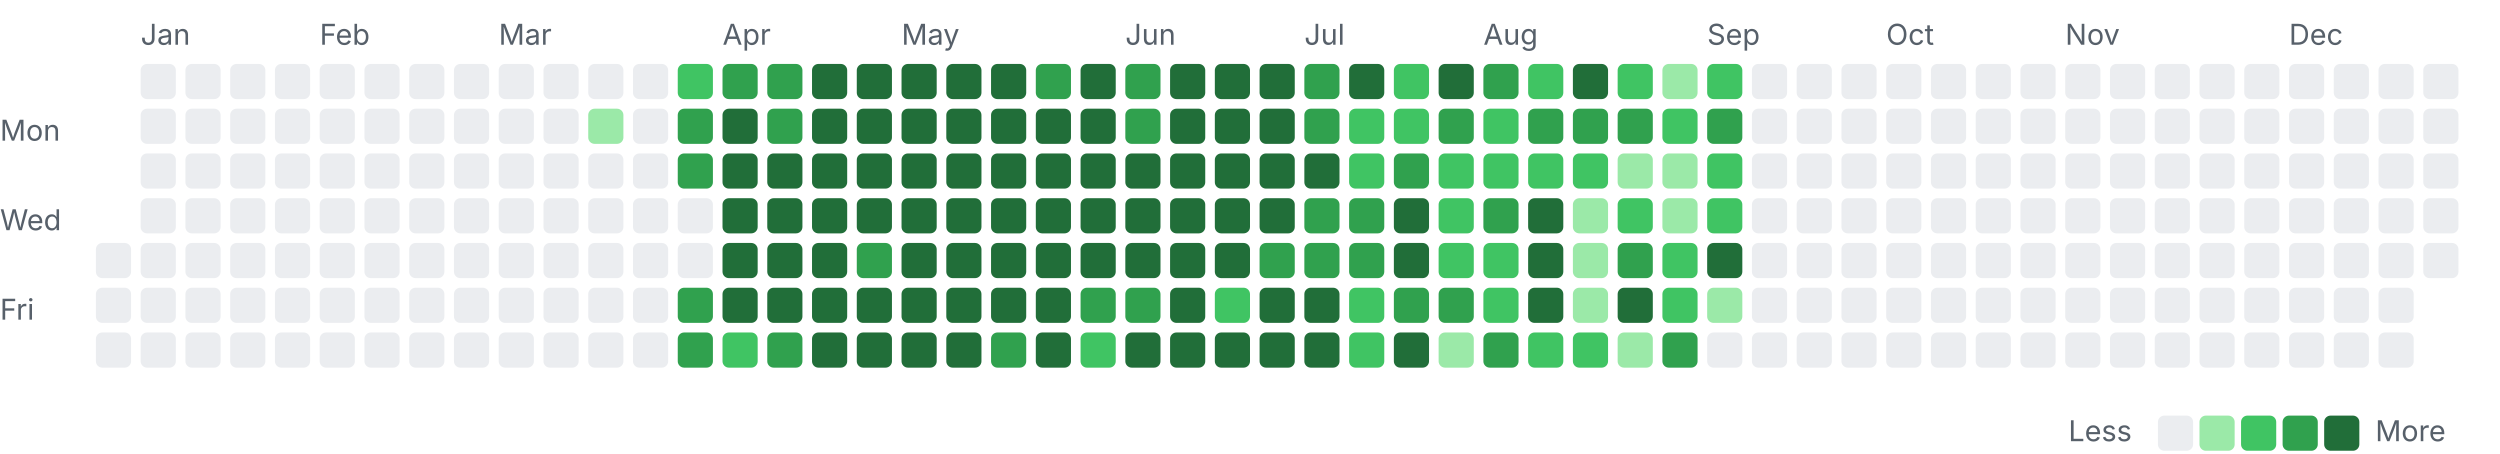
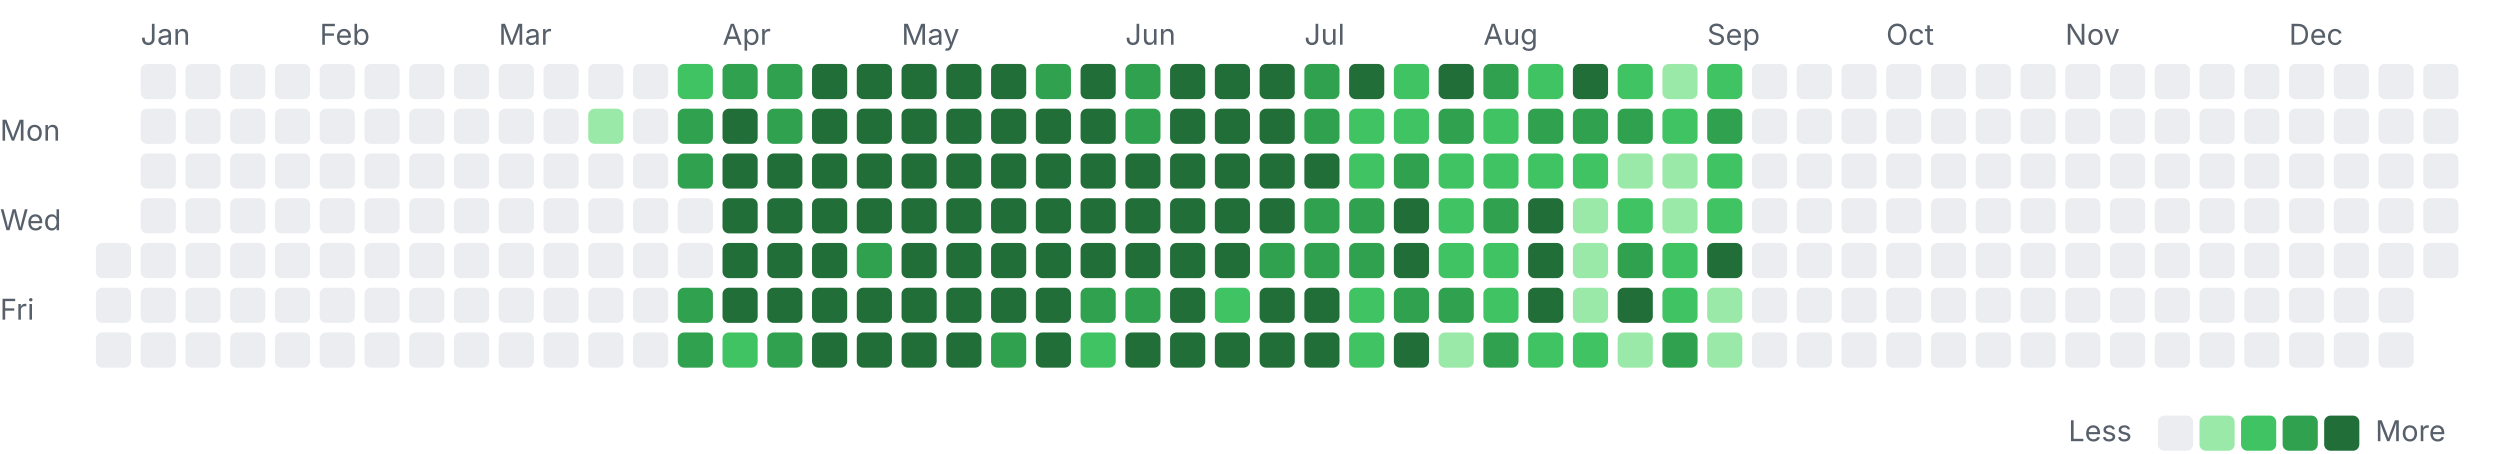
<svg xmlns="http://www.w3.org/2000/svg" width="782" height="142" viewBox="0 0 782 142">
  <style>.l0{fill:#ebedf0}.l1{fill:#9be9a8}.l2{fill:#40c463}.l3{fill:#30a14e}.l4{fill:#216e39} .lbl{fill:#57606a;font:9px -apple-system,Segoe UI,sans-serif}@media(prefers-color-scheme:dark){.l0{fill:#161b22}.l1{fill:#0e4429}.l2{fill:#006d32}.l3{fill:#26a641}.l4{fill:#39d353} .lbl{fill:#8b949e}}</style>
  <text class="lbl" x="44" y="14">Jan</text>
  <text class="lbl" x="100" y="14">Feb</text>
  <text class="lbl" x="156" y="14">Mar</text>
  <text class="lbl" x="226" y="14">Apr</text>
  <text class="lbl" x="282" y="14">May</text>
  <text class="lbl" x="352" y="14">Jun</text>
  <text class="lbl" x="408" y="14">Jul</text>
  <text class="lbl" x="464" y="14">Aug</text>
  <text class="lbl" x="534" y="14">Sep</text>
  <text class="lbl" x="590" y="14">Oct</text>
  <text class="lbl" x="646" y="14">Nov</text>
  <text class="lbl" x="716" y="14">Dec</text>
  <text class="lbl" x="0" y="44">Mon</text>
  <text class="lbl" x="0" y="72">Wed</text>
  <text class="lbl" x="0" y="100">Fri</text>
  <rect class="l0" x="30" y="76" width="11" height="11" rx="2" />
  <rect class="l0" x="30" y="90" width="11" height="11" rx="2" />
  <rect class="l0" x="30" y="104" width="11" height="11" rx="2" />
  <rect class="l0" x="44" y="20" width="11" height="11" rx="2" />
  <rect class="l0" x="44" y="34" width="11" height="11" rx="2" />
  <rect class="l0" x="44" y="48" width="11" height="11" rx="2" />
  <rect class="l0" x="44" y="62" width="11" height="11" rx="2" />
  <rect class="l0" x="44" y="76" width="11" height="11" rx="2" />
  <rect class="l0" x="44" y="90" width="11" height="11" rx="2" />
  <rect class="l0" x="44" y="104" width="11" height="11" rx="2" />
  <rect class="l0" x="58" y="20" width="11" height="11" rx="2" />
  <rect class="l0" x="58" y="34" width="11" height="11" rx="2" />
  <rect class="l0" x="58" y="48" width="11" height="11" rx="2" />
  <rect class="l0" x="58" y="62" width="11" height="11" rx="2" />
  <rect class="l0" x="58" y="76" width="11" height="11" rx="2" />
  <rect class="l0" x="58" y="90" width="11" height="11" rx="2" />
  <rect class="l0" x="58" y="104" width="11" height="11" rx="2" />
  <rect class="l0" x="72" y="20" width="11" height="11" rx="2" />
  <rect class="l0" x="72" y="34" width="11" height="11" rx="2" />
  <rect class="l0" x="72" y="48" width="11" height="11" rx="2" />
  <rect class="l0" x="72" y="62" width="11" height="11" rx="2" />
  <rect class="l0" x="72" y="76" width="11" height="11" rx="2" />
  <rect class="l0" x="72" y="90" width="11" height="11" rx="2" />
  <rect class="l0" x="72" y="104" width="11" height="11" rx="2" />
  <rect class="l0" x="86" y="20" width="11" height="11" rx="2" />
  <rect class="l0" x="86" y="34" width="11" height="11" rx="2" />
  <rect class="l0" x="86" y="48" width="11" height="11" rx="2" />
  <rect class="l0" x="86" y="62" width="11" height="11" rx="2" />
  <rect class="l0" x="86" y="76" width="11" height="11" rx="2" />
  <rect class="l0" x="86" y="90" width="11" height="11" rx="2" />
  <rect class="l0" x="86" y="104" width="11" height="11" rx="2" />
  <rect class="l0" x="100" y="20" width="11" height="11" rx="2" />
  <rect class="l0" x="100" y="34" width="11" height="11" rx="2" />
  <rect class="l0" x="100" y="48" width="11" height="11" rx="2" />
  <rect class="l0" x="100" y="62" width="11" height="11" rx="2" />
  <rect class="l0" x="100" y="76" width="11" height="11" rx="2" />
  <rect class="l0" x="100" y="90" width="11" height="11" rx="2" />
  <rect class="l0" x="100" y="104" width="11" height="11" rx="2" />
  <rect class="l0" x="114" y="20" width="11" height="11" rx="2" />
  <rect class="l0" x="114" y="34" width="11" height="11" rx="2" />
  <rect class="l0" x="114" y="48" width="11" height="11" rx="2" />
  <rect class="l0" x="114" y="62" width="11" height="11" rx="2" />
  <rect class="l0" x="114" y="76" width="11" height="11" rx="2" />
  <rect class="l0" x="114" y="90" width="11" height="11" rx="2" />
  <rect class="l0" x="114" y="104" width="11" height="11" rx="2" />
  <rect class="l0" x="128" y="20" width="11" height="11" rx="2" />
  <rect class="l0" x="128" y="34" width="11" height="11" rx="2" />
  <rect class="l0" x="128" y="48" width="11" height="11" rx="2" />
  <rect class="l0" x="128" y="62" width="11" height="11" rx="2" />
  <rect class="l0" x="128" y="76" width="11" height="11" rx="2" />
  <rect class="l0" x="128" y="90" width="11" height="11" rx="2" />
  <rect class="l0" x="128" y="104" width="11" height="11" rx="2" />
  <rect class="l0" x="142" y="20" width="11" height="11" rx="2" />
  <rect class="l0" x="142" y="34" width="11" height="11" rx="2" />
  <rect class="l0" x="142" y="48" width="11" height="11" rx="2" />
  <rect class="l0" x="142" y="62" width="11" height="11" rx="2" />
  <rect class="l0" x="142" y="76" width="11" height="11" rx="2" />
  <rect class="l0" x="142" y="90" width="11" height="11" rx="2" />
  <rect class="l0" x="142" y="104" width="11" height="11" rx="2" />
  <rect class="l0" x="156" y="20" width="11" height="11" rx="2" />
  <rect class="l0" x="156" y="34" width="11" height="11" rx="2" />
  <rect class="l0" x="156" y="48" width="11" height="11" rx="2" />
  <rect class="l0" x="156" y="62" width="11" height="11" rx="2" />
  <rect class="l0" x="156" y="76" width="11" height="11" rx="2" />
  <rect class="l0" x="156" y="90" width="11" height="11" rx="2" />
  <rect class="l0" x="156" y="104" width="11" height="11" rx="2" />
  <rect class="l0" x="170" y="20" width="11" height="11" rx="2" />
  <rect class="l0" x="170" y="34" width="11" height="11" rx="2" />
  <rect class="l0" x="170" y="48" width="11" height="11" rx="2" />
  <rect class="l0" x="170" y="62" width="11" height="11" rx="2" />
  <rect class="l0" x="170" y="76" width="11" height="11" rx="2" />
  <rect class="l0" x="170" y="90" width="11" height="11" rx="2" />
  <rect class="l0" x="170" y="104" width="11" height="11" rx="2" />
  <rect class="l0" x="184" y="20" width="11" height="11" rx="2" />
  <rect class="l1" x="184" y="34" width="11" height="11" rx="2" />
  <rect class="l0" x="184" y="48" width="11" height="11" rx="2" />
  <rect class="l0" x="184" y="62" width="11" height="11" rx="2" />
  <rect class="l0" x="184" y="76" width="11" height="11" rx="2" />
  <rect class="l0" x="184" y="90" width="11" height="11" rx="2" />
  <rect class="l0" x="184" y="104" width="11" height="11" rx="2" />
  <rect class="l0" x="198" y="20" width="11" height="11" rx="2" />
  <rect class="l0" x="198" y="34" width="11" height="11" rx="2" />
  <rect class="l0" x="198" y="48" width="11" height="11" rx="2" />
  <rect class="l0" x="198" y="62" width="11" height="11" rx="2" />
  <rect class="l0" x="198" y="76" width="11" height="11" rx="2" />
  <rect class="l0" x="198" y="90" width="11" height="11" rx="2" />
  <rect class="l0" x="198" y="104" width="11" height="11" rx="2" />
  <rect class="l2" x="212" y="20" width="11" height="11" rx="2" />
  <rect class="l3" x="212" y="34" width="11" height="11" rx="2" />
  <rect class="l3" x="212" y="48" width="11" height="11" rx="2" />
  <rect class="l0" x="212" y="62" width="11" height="11" rx="2" />
  <rect class="l0" x="212" y="76" width="11" height="11" rx="2" />
  <rect class="l3" x="212" y="90" width="11" height="11" rx="2" />
  <rect class="l3" x="212" y="104" width="11" height="11" rx="2" />
  <rect class="l3" x="226" y="20" width="11" height="11" rx="2" />
  <rect class="l4" x="226" y="34" width="11" height="11" rx="2" />
  <rect class="l4" x="226" y="48" width="11" height="11" rx="2" />
  <rect class="l4" x="226" y="62" width="11" height="11" rx="2" />
  <rect class="l4" x="226" y="76" width="11" height="11" rx="2" />
  <rect class="l4" x="226" y="90" width="11" height="11" rx="2" />
  <rect class="l2" x="226" y="104" width="11" height="11" rx="2" />
  <rect class="l3" x="240" y="20" width="11" height="11" rx="2" />
  <rect class="l3" x="240" y="34" width="11" height="11" rx="2" />
  <rect class="l4" x="240" y="48" width="11" height="11" rx="2" />
  <rect class="l4" x="240" y="62" width="11" height="11" rx="2" />
  <rect class="l4" x="240" y="76" width="11" height="11" rx="2" />
  <rect class="l4" x="240" y="90" width="11" height="11" rx="2" />
  <rect class="l3" x="240" y="104" width="11" height="11" rx="2" />
  <rect class="l4" x="254" y="20" width="11" height="11" rx="2" />
  <rect class="l4" x="254" y="34" width="11" height="11" rx="2" />
  <rect class="l4" x="254" y="48" width="11" height="11" rx="2" />
  <rect class="l4" x="254" y="62" width="11" height="11" rx="2" />
  <rect class="l4" x="254" y="76" width="11" height="11" rx="2" />
  <rect class="l4" x="254" y="90" width="11" height="11" rx="2" />
  <rect class="l4" x="254" y="104" width="11" height="11" rx="2" />
  <rect class="l4" x="268" y="20" width="11" height="11" rx="2" />
  <rect class="l4" x="268" y="34" width="11" height="11" rx="2" />
  <rect class="l4" x="268" y="48" width="11" height="11" rx="2" />
  <rect class="l4" x="268" y="62" width="11" height="11" rx="2" />
  <rect class="l3" x="268" y="76" width="11" height="11" rx="2" />
  <rect class="l4" x="268" y="90" width="11" height="11" rx="2" />
  <rect class="l4" x="268" y="104" width="11" height="11" rx="2" />
  <rect class="l4" x="282" y="20" width="11" height="11" rx="2" />
  <rect class="l4" x="282" y="34" width="11" height="11" rx="2" />
  <rect class="l4" x="282" y="48" width="11" height="11" rx="2" />
  <rect class="l4" x="282" y="62" width="11" height="11" rx="2" />
  <rect class="l4" x="282" y="76" width="11" height="11" rx="2" />
  <rect class="l4" x="282" y="90" width="11" height="11" rx="2" />
  <rect class="l4" x="282" y="104" width="11" height="11" rx="2" />
  <rect class="l4" x="296" y="20" width="11" height="11" rx="2" />
  <rect class="l4" x="296" y="34" width="11" height="11" rx="2" />
  <rect class="l4" x="296" y="48" width="11" height="11" rx="2" />
  <rect class="l4" x="296" y="62" width="11" height="11" rx="2" />
  <rect class="l4" x="296" y="76" width="11" height="11" rx="2" />
  <rect class="l4" x="296" y="90" width="11" height="11" rx="2" />
  <rect class="l4" x="296" y="104" width="11" height="11" rx="2" />
  <rect class="l4" x="310" y="20" width="11" height="11" rx="2" />
  <rect class="l4" x="310" y="34" width="11" height="11" rx="2" />
  <rect class="l4" x="310" y="48" width="11" height="11" rx="2" />
  <rect class="l4" x="310" y="62" width="11" height="11" rx="2" />
  <rect class="l4" x="310" y="76" width="11" height="11" rx="2" />
  <rect class="l4" x="310" y="90" width="11" height="11" rx="2" />
  <rect class="l3" x="310" y="104" width="11" height="11" rx="2" />
  <rect class="l3" x="324" y="20" width="11" height="11" rx="2" />
  <rect class="l4" x="324" y="34" width="11" height="11" rx="2" />
  <rect class="l4" x="324" y="48" width="11" height="11" rx="2" />
  <rect class="l4" x="324" y="62" width="11" height="11" rx="2" />
  <rect class="l4" x="324" y="76" width="11" height="11" rx="2" />
  <rect class="l4" x="324" y="90" width="11" height="11" rx="2" />
  <rect class="l4" x="324" y="104" width="11" height="11" rx="2" />
  <rect class="l4" x="338" y="20" width="11" height="11" rx="2" />
  <rect class="l4" x="338" y="34" width="11" height="11" rx="2" />
  <rect class="l4" x="338" y="48" width="11" height="11" rx="2" />
  <rect class="l4" x="338" y="62" width="11" height="11" rx="2" />
  <rect class="l4" x="338" y="76" width="11" height="11" rx="2" />
  <rect class="l3" x="338" y="90" width="11" height="11" rx="2" />
  <rect class="l2" x="338" y="104" width="11" height="11" rx="2" />
  <rect class="l3" x="352" y="20" width="11" height="11" rx="2" />
  <rect class="l3" x="352" y="34" width="11" height="11" rx="2" />
  <rect class="l4" x="352" y="48" width="11" height="11" rx="2" />
  <rect class="l4" x="352" y="62" width="11" height="11" rx="2" />
  <rect class="l4" x="352" y="76" width="11" height="11" rx="2" />
  <rect class="l3" x="352" y="90" width="11" height="11" rx="2" />
  <rect class="l4" x="352" y="104" width="11" height="11" rx="2" />
  <rect class="l4" x="366" y="20" width="11" height="11" rx="2" />
  <rect class="l4" x="366" y="34" width="11" height="11" rx="2" />
  <rect class="l4" x="366" y="48" width="11" height="11" rx="2" />
  <rect class="l4" x="366" y="62" width="11" height="11" rx="2" />
  <rect class="l4" x="366" y="76" width="11" height="11" rx="2" />
  <rect class="l4" x="366" y="90" width="11" height="11" rx="2" />
  <rect class="l4" x="366" y="104" width="11" height="11" rx="2" />
  <rect class="l4" x="380" y="20" width="11" height="11" rx="2" />
  <rect class="l4" x="380" y="34" width="11" height="11" rx="2" />
  <rect class="l4" x="380" y="48" width="11" height="11" rx="2" />
  <rect class="l4" x="380" y="62" width="11" height="11" rx="2" />
  <rect class="l4" x="380" y="76" width="11" height="11" rx="2" />
  <rect class="l2" x="380" y="90" width="11" height="11" rx="2" />
  <rect class="l4" x="380" y="104" width="11" height="11" rx="2" />
  <rect class="l4" x="394" y="20" width="11" height="11" rx="2" />
  <rect class="l4" x="394" y="34" width="11" height="11" rx="2" />
  <rect class="l4" x="394" y="48" width="11" height="11" rx="2" />
  <rect class="l4" x="394" y="62" width="11" height="11" rx="2" />
  <rect class="l3" x="394" y="76" width="11" height="11" rx="2" />
  <rect class="l4" x="394" y="90" width="11" height="11" rx="2" />
  <rect class="l4" x="394" y="104" width="11" height="11" rx="2" />
  <rect class="l3" x="408" y="20" width="11" height="11" rx="2" />
  <rect class="l3" x="408" y="34" width="11" height="11" rx="2" />
  <rect class="l4" x="408" y="48" width="11" height="11" rx="2" />
  <rect class="l3" x="408" y="62" width="11" height="11" rx="2" />
  <rect class="l3" x="408" y="76" width="11" height="11" rx="2" />
  <rect class="l4" x="408" y="90" width="11" height="11" rx="2" />
  <rect class="l4" x="408" y="104" width="11" height="11" rx="2" />
  <rect class="l4" x="422" y="20" width="11" height="11" rx="2" />
  <rect class="l2" x="422" y="34" width="11" height="11" rx="2" />
  <rect class="l2" x="422" y="48" width="11" height="11" rx="2" />
  <rect class="l3" x="422" y="62" width="11" height="11" rx="2" />
  <rect class="l3" x="422" y="76" width="11" height="11" rx="2" />
  <rect class="l2" x="422" y="90" width="11" height="11" rx="2" />
  <rect class="l2" x="422" y="104" width="11" height="11" rx="2" />
  <rect class="l2" x="436" y="20" width="11" height="11" rx="2" />
  <rect class="l2" x="436" y="34" width="11" height="11" rx="2" />
  <rect class="l3" x="436" y="48" width="11" height="11" rx="2" />
  <rect class="l4" x="436" y="62" width="11" height="11" rx="2" />
  <rect class="l4" x="436" y="76" width="11" height="11" rx="2" />
  <rect class="l3" x="436" y="90" width="11" height="11" rx="2" />
  <rect class="l4" x="436" y="104" width="11" height="11" rx="2" />
  <rect class="l4" x="450" y="20" width="11" height="11" rx="2" />
  <rect class="l3" x="450" y="34" width="11" height="11" rx="2" />
  <rect class="l2" x="450" y="48" width="11" height="11" rx="2" />
  <rect class="l2" x="450" y="62" width="11" height="11" rx="2" />
  <rect class="l2" x="450" y="76" width="11" height="11" rx="2" />
  <rect class="l3" x="450" y="90" width="11" height="11" rx="2" />
  <rect class="l1" x="450" y="104" width="11" height="11" rx="2" />
  <rect class="l3" x="464" y="20" width="11" height="11" rx="2" />
  <rect class="l2" x="464" y="34" width="11" height="11" rx="2" />
  <rect class="l2" x="464" y="48" width="11" height="11" rx="2" />
  <rect class="l3" x="464" y="62" width="11" height="11" rx="2" />
  <rect class="l2" x="464" y="76" width="11" height="11" rx="2" />
  <rect class="l2" x="464" y="90" width="11" height="11" rx="2" />
  <rect class="l3" x="464" y="104" width="11" height="11" rx="2" />
  <rect class="l2" x="478" y="20" width="11" height="11" rx="2" />
  <rect class="l3" x="478" y="34" width="11" height="11" rx="2" />
  <rect class="l2" x="478" y="48" width="11" height="11" rx="2" />
  <rect class="l4" x="478" y="62" width="11" height="11" rx="2" />
  <rect class="l4" x="478" y="76" width="11" height="11" rx="2" />
  <rect class="l4" x="478" y="90" width="11" height="11" rx="2" />
  <rect class="l2" x="478" y="104" width="11" height="11" rx="2" />
  <rect class="l4" x="492" y="20" width="11" height="11" rx="2" />
  <rect class="l3" x="492" y="34" width="11" height="11" rx="2" />
  <rect class="l2" x="492" y="48" width="11" height="11" rx="2" />
  <rect class="l1" x="492" y="62" width="11" height="11" rx="2" />
  <rect class="l1" x="492" y="76" width="11" height="11" rx="2" />
  <rect class="l1" x="492" y="90" width="11" height="11" rx="2" />
  <rect class="l2" x="492" y="104" width="11" height="11" rx="2" />
  <rect class="l2" x="506" y="20" width="11" height="11" rx="2" />
  <rect class="l3" x="506" y="34" width="11" height="11" rx="2" />
  <rect class="l1" x="506" y="48" width="11" height="11" rx="2" />
  <rect class="l2" x="506" y="62" width="11" height="11" rx="2" />
  <rect class="l3" x="506" y="76" width="11" height="11" rx="2" />
  <rect class="l4" x="506" y="90" width="11" height="11" rx="2" />
  <rect class="l1" x="506" y="104" width="11" height="11" rx="2" />
  <rect class="l1" x="520" y="20" width="11" height="11" rx="2" />
  <rect class="l2" x="520" y="34" width="11" height="11" rx="2" />
  <rect class="l1" x="520" y="48" width="11" height="11" rx="2" />
  <rect class="l1" x="520" y="62" width="11" height="11" rx="2" />
  <rect class="l2" x="520" y="76" width="11" height="11" rx="2" />
  <rect class="l2" x="520" y="90" width="11" height="11" rx="2" />
  <rect class="l3" x="520" y="104" width="11" height="11" rx="2" />
  <rect class="l2" x="534" y="20" width="11" height="11" rx="2" />
  <rect class="l3" x="534" y="34" width="11" height="11" rx="2" />
  <rect class="l2" x="534" y="48" width="11" height="11" rx="2" />
  <rect class="l2" x="534" y="62" width="11" height="11" rx="2" />
  <rect class="l4" x="534" y="76" width="11" height="11" rx="2" />
  <rect class="l1" x="534" y="90" width="11" height="11" rx="2" />
-   <rect class="l0" x="534" y="104" width="11" height="11" rx="2" />
+   <rect class="l1" x="534" y="104" width="11" height="11" rx="2" />
  <rect class="l0" x="548" y="20" width="11" height="11" rx="2" />
  <rect class="l0" x="548" y="34" width="11" height="11" rx="2" />
  <rect class="l0" x="548" y="48" width="11" height="11" rx="2" />
  <rect class="l0" x="548" y="62" width="11" height="11" rx="2" />
  <rect class="l0" x="548" y="76" width="11" height="11" rx="2" />
  <rect class="l0" x="548" y="90" width="11" height="11" rx="2" />
  <rect class="l0" x="548" y="104" width="11" height="11" rx="2" />
  <rect class="l0" x="562" y="20" width="11" height="11" rx="2" />
  <rect class="l0" x="562" y="34" width="11" height="11" rx="2" />
  <rect class="l0" x="562" y="48" width="11" height="11" rx="2" />
  <rect class="l0" x="562" y="62" width="11" height="11" rx="2" />
  <rect class="l0" x="562" y="76" width="11" height="11" rx="2" />
  <rect class="l0" x="562" y="90" width="11" height="11" rx="2" />
  <rect class="l0" x="562" y="104" width="11" height="11" rx="2" />
  <rect class="l0" x="576" y="20" width="11" height="11" rx="2" />
  <rect class="l0" x="576" y="34" width="11" height="11" rx="2" />
  <rect class="l0" x="576" y="48" width="11" height="11" rx="2" />
  <rect class="l0" x="576" y="62" width="11" height="11" rx="2" />
  <rect class="l0" x="576" y="76" width="11" height="11" rx="2" />
  <rect class="l0" x="576" y="90" width="11" height="11" rx="2" />
  <rect class="l0" x="576" y="104" width="11" height="11" rx="2" />
  <rect class="l0" x="590" y="20" width="11" height="11" rx="2" />
  <rect class="l0" x="590" y="34" width="11" height="11" rx="2" />
  <rect class="l0" x="590" y="48" width="11" height="11" rx="2" />
  <rect class="l0" x="590" y="62" width="11" height="11" rx="2" />
  <rect class="l0" x="590" y="76" width="11" height="11" rx="2" />
  <rect class="l0" x="590" y="90" width="11" height="11" rx="2" />
  <rect class="l0" x="590" y="104" width="11" height="11" rx="2" />
  <rect class="l0" x="604" y="20" width="11" height="11" rx="2" />
  <rect class="l0" x="604" y="34" width="11" height="11" rx="2" />
  <rect class="l0" x="604" y="48" width="11" height="11" rx="2" />
  <rect class="l0" x="604" y="62" width="11" height="11" rx="2" />
  <rect class="l0" x="604" y="76" width="11" height="11" rx="2" />
  <rect class="l0" x="604" y="90" width="11" height="11" rx="2" />
  <rect class="l0" x="604" y="104" width="11" height="11" rx="2" />
  <rect class="l0" x="618" y="20" width="11" height="11" rx="2" />
  <rect class="l0" x="618" y="34" width="11" height="11" rx="2" />
  <rect class="l0" x="618" y="48" width="11" height="11" rx="2" />
  <rect class="l0" x="618" y="62" width="11" height="11" rx="2" />
  <rect class="l0" x="618" y="76" width="11" height="11" rx="2" />
  <rect class="l0" x="618" y="90" width="11" height="11" rx="2" />
  <rect class="l0" x="618" y="104" width="11" height="11" rx="2" />
  <rect class="l0" x="632" y="20" width="11" height="11" rx="2" />
  <rect class="l0" x="632" y="34" width="11" height="11" rx="2" />
  <rect class="l0" x="632" y="48" width="11" height="11" rx="2" />
  <rect class="l0" x="632" y="62" width="11" height="11" rx="2" />
  <rect class="l0" x="632" y="76" width="11" height="11" rx="2" />
  <rect class="l0" x="632" y="90" width="11" height="11" rx="2" />
  <rect class="l0" x="632" y="104" width="11" height="11" rx="2" />
  <rect class="l0" x="646" y="20" width="11" height="11" rx="2" />
  <rect class="l0" x="646" y="34" width="11" height="11" rx="2" />
  <rect class="l0" x="646" y="48" width="11" height="11" rx="2" />
  <rect class="l0" x="646" y="62" width="11" height="11" rx="2" />
  <rect class="l0" x="646" y="76" width="11" height="11" rx="2" />
  <rect class="l0" x="646" y="90" width="11" height="11" rx="2" />
  <rect class="l0" x="646" y="104" width="11" height="11" rx="2" />
  <rect class="l0" x="660" y="20" width="11" height="11" rx="2" />
  <rect class="l0" x="660" y="34" width="11" height="11" rx="2" />
  <rect class="l0" x="660" y="48" width="11" height="11" rx="2" />
  <rect class="l0" x="660" y="62" width="11" height="11" rx="2" />
  <rect class="l0" x="660" y="76" width="11" height="11" rx="2" />
  <rect class="l0" x="660" y="90" width="11" height="11" rx="2" />
  <rect class="l0" x="660" y="104" width="11" height="11" rx="2" />
  <rect class="l0" x="674" y="20" width="11" height="11" rx="2" />
  <rect class="l0" x="674" y="34" width="11" height="11" rx="2" />
  <rect class="l0" x="674" y="48" width="11" height="11" rx="2" />
  <rect class="l0" x="674" y="62" width="11" height="11" rx="2" />
  <rect class="l0" x="674" y="76" width="11" height="11" rx="2" />
  <rect class="l0" x="674" y="90" width="11" height="11" rx="2" />
  <rect class="l0" x="674" y="104" width="11" height="11" rx="2" />
  <rect class="l0" x="688" y="20" width="11" height="11" rx="2" />
  <rect class="l0" x="688" y="34" width="11" height="11" rx="2" />
  <rect class="l0" x="688" y="48" width="11" height="11" rx="2" />
  <rect class="l0" x="688" y="62" width="11" height="11" rx="2" />
  <rect class="l0" x="688" y="76" width="11" height="11" rx="2" />
  <rect class="l0" x="688" y="90" width="11" height="11" rx="2" />
  <rect class="l0" x="688" y="104" width="11" height="11" rx="2" />
  <rect class="l0" x="702" y="20" width="11" height="11" rx="2" />
  <rect class="l0" x="702" y="34" width="11" height="11" rx="2" />
  <rect class="l0" x="702" y="48" width="11" height="11" rx="2" />
  <rect class="l0" x="702" y="62" width="11" height="11" rx="2" />
  <rect class="l0" x="702" y="76" width="11" height="11" rx="2" />
  <rect class="l0" x="702" y="90" width="11" height="11" rx="2" />
  <rect class="l0" x="702" y="104" width="11" height="11" rx="2" />
  <rect class="l0" x="716" y="20" width="11" height="11" rx="2" />
  <rect class="l0" x="716" y="34" width="11" height="11" rx="2" />
  <rect class="l0" x="716" y="48" width="11" height="11" rx="2" />
  <rect class="l0" x="716" y="62" width="11" height="11" rx="2" />
  <rect class="l0" x="716" y="76" width="11" height="11" rx="2" />
  <rect class="l0" x="716" y="90" width="11" height="11" rx="2" />
  <rect class="l0" x="716" y="104" width="11" height="11" rx="2" />
  <rect class="l0" x="730" y="20" width="11" height="11" rx="2" />
  <rect class="l0" x="730" y="34" width="11" height="11" rx="2" />
  <rect class="l0" x="730" y="48" width="11" height="11" rx="2" />
  <rect class="l0" x="730" y="62" width="11" height="11" rx="2" />
  <rect class="l0" x="730" y="76" width="11" height="11" rx="2" />
  <rect class="l0" x="730" y="90" width="11" height="11" rx="2" />
  <rect class="l0" x="730" y="104" width="11" height="11" rx="2" />
  <rect class="l0" x="744" y="20" width="11" height="11" rx="2" />
  <rect class="l0" x="744" y="34" width="11" height="11" rx="2" />
  <rect class="l0" x="744" y="48" width="11" height="11" rx="2" />
  <rect class="l0" x="744" y="62" width="11" height="11" rx="2" />
  <rect class="l0" x="744" y="76" width="11" height="11" rx="2" />
  <rect class="l0" x="744" y="90" width="11" height="11" rx="2" />
  <rect class="l0" x="744" y="104" width="11" height="11" rx="2" />
  <rect class="l0" x="758" y="20" width="11" height="11" rx="2" />
  <rect class="l0" x="758" y="34" width="11" height="11" rx="2" />
  <rect class="l0" x="758" y="48" width="11" height="11" rx="2" />
  <rect class="l0" x="758" y="62" width="11" height="11" rx="2" />
  <rect class="l0" x="758" y="76" width="11" height="11" rx="2" />
  <text class="lbl" x="647" y="138">Less</text>
  <rect class="l0" x="675" y="130" width="11" height="11" rx="2" />
  <rect class="l1" x="688" y="130" width="11" height="11" rx="2" />
  <rect class="l2" x="701" y="130" width="11" height="11" rx="2" />
  <rect class="l3" x="714" y="130" width="11" height="11" rx="2" />
  <rect class="l4" x="727" y="130" width="11" height="11" rx="2" />
  <text class="lbl" x="743" y="138">More</text>
</svg>
